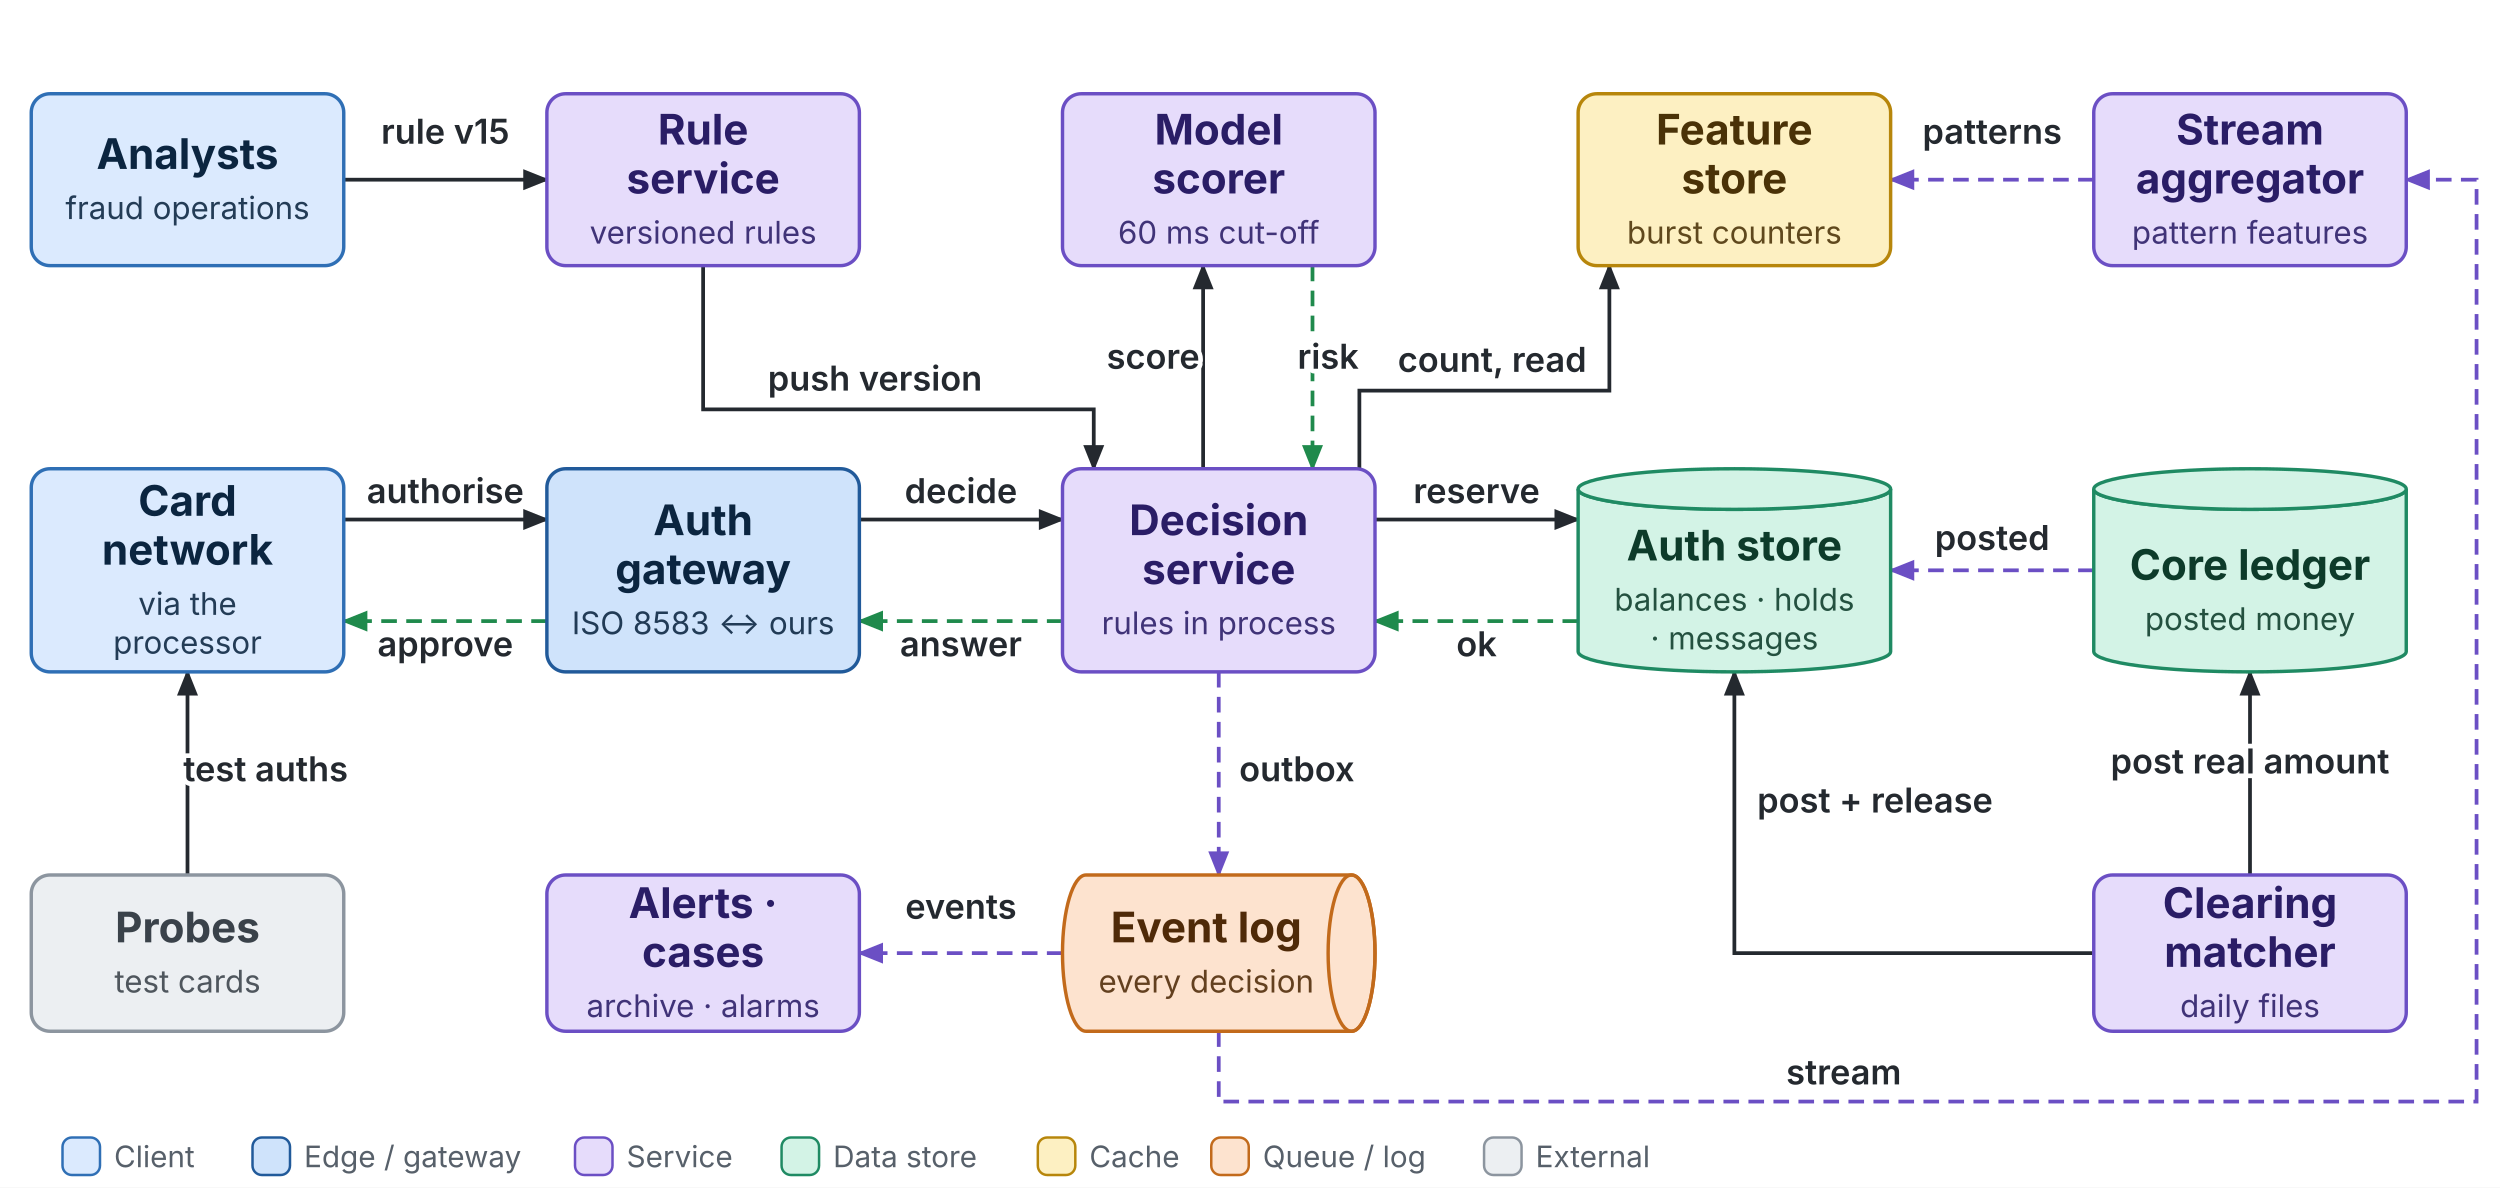
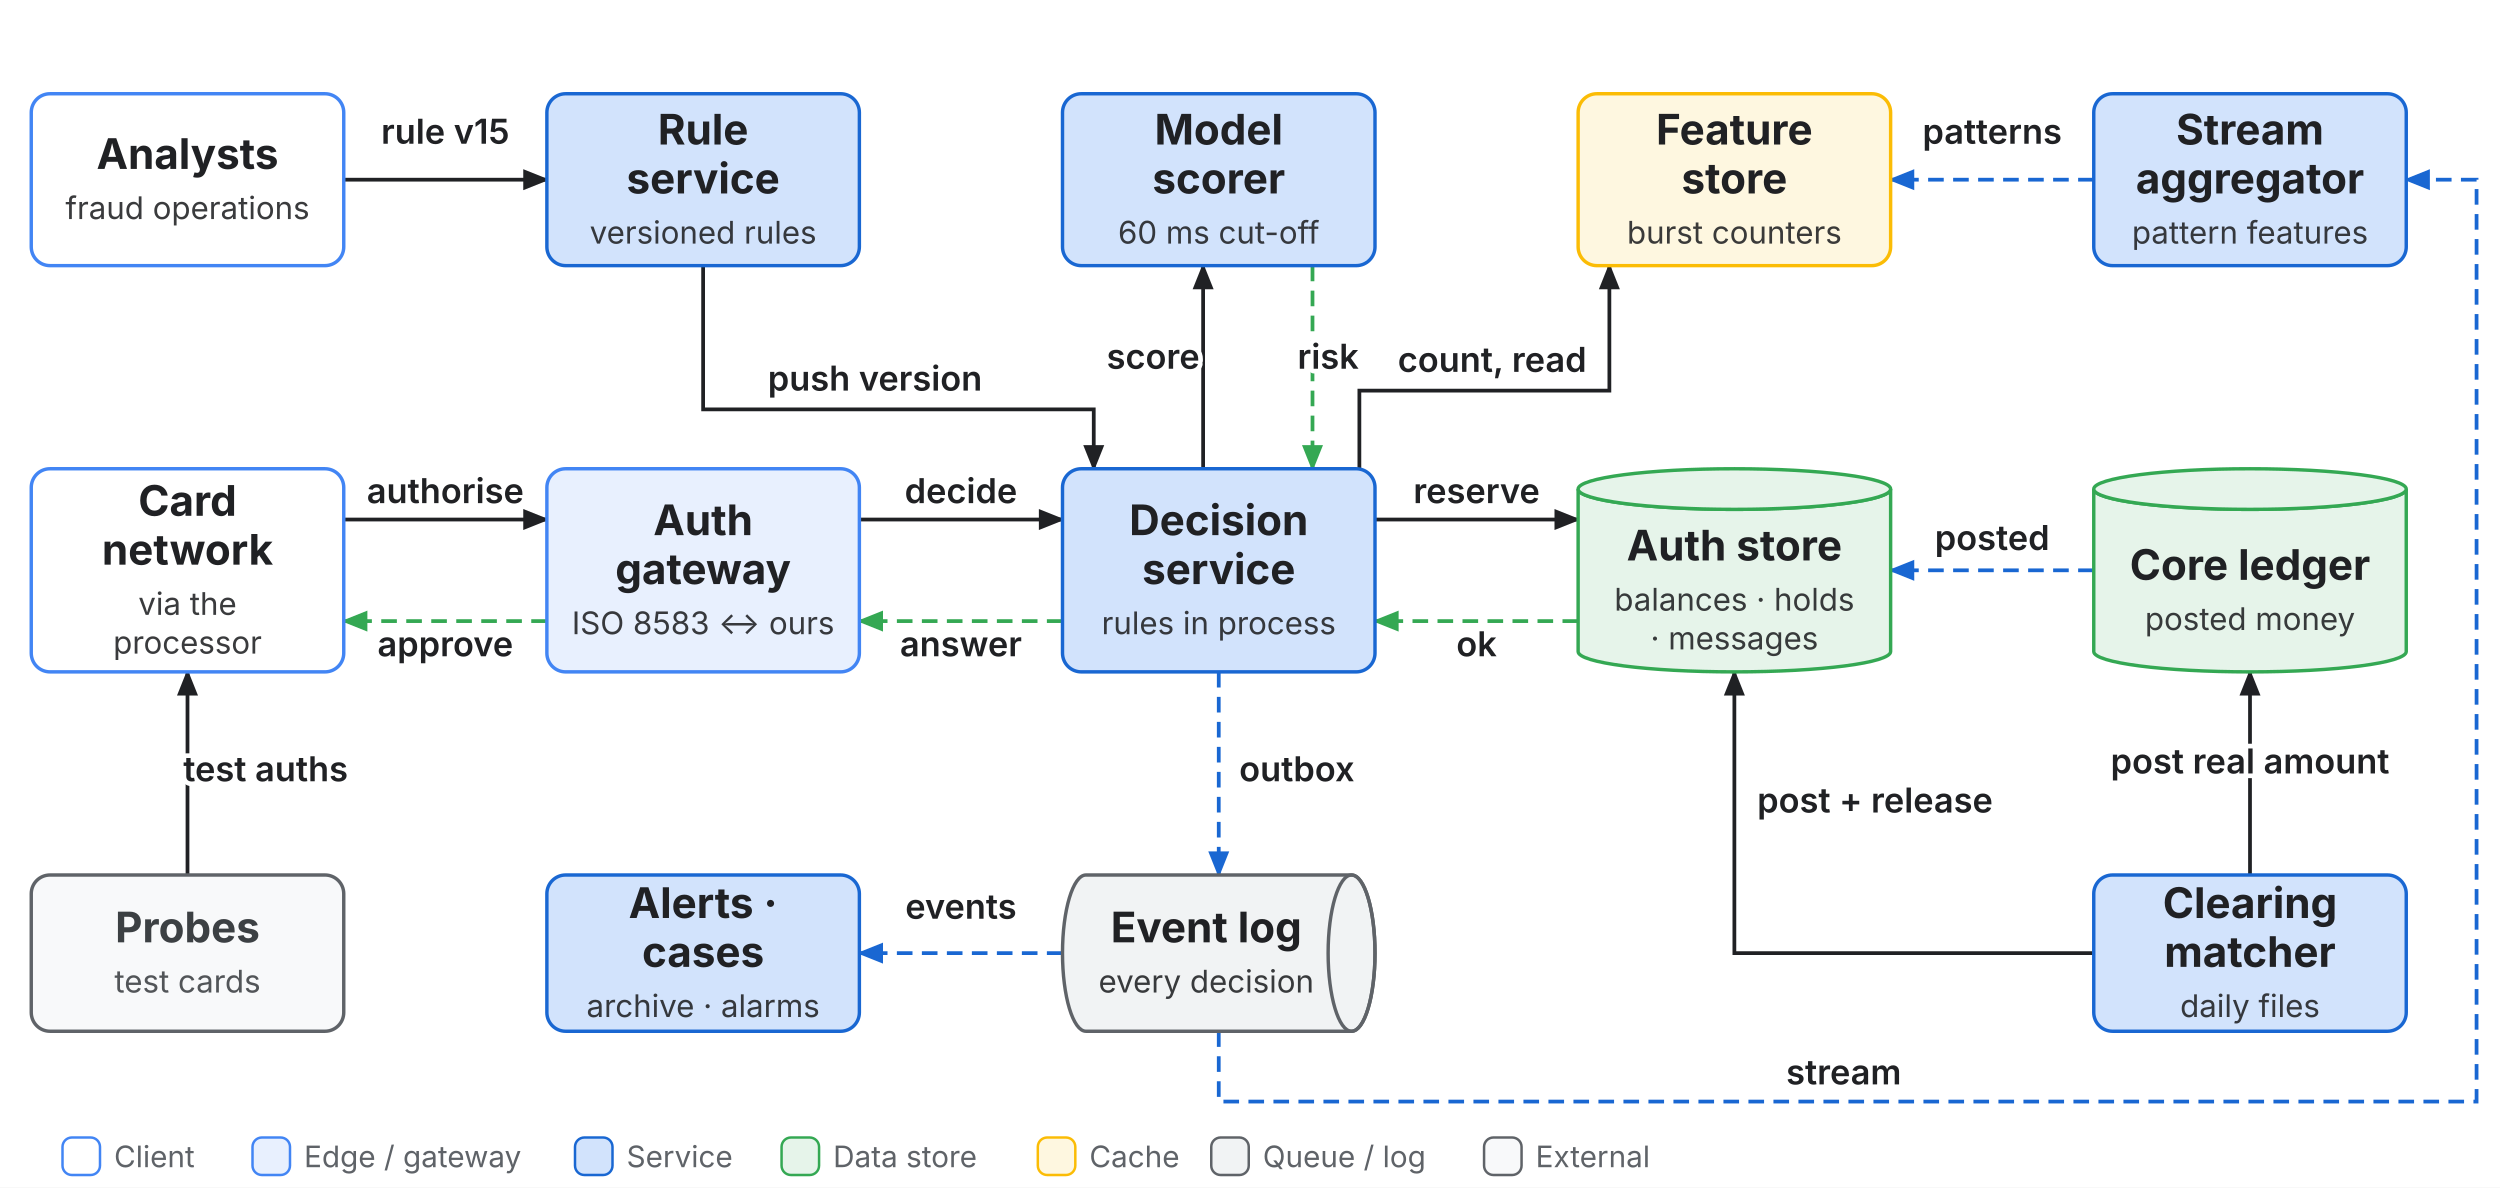
<svg xmlns="http://www.w3.org/2000/svg" class="base" viewBox="0 0 1600 760" width="1600" height="760">
  <defs>
-     <marker id="bs-1f8a4c" viewBox="0 0 10 10" refX="9" refY="5" markerWidth="7" markerHeight="7" orient="auto">
-       <path d="M0,1 L10,5 L0,9 z" fill="#1f8a4c" />
+     <marker id="bs-1967d2" viewBox="0 0 10 10" refX="9" refY="5" markerWidth="7" markerHeight="7" orient="auto">
+       <path d="M0,1 L10,5 L0,9 z" fill="#1967d2" />
    </marker>
-     <marker id="bs-s-1f8a4c" viewBox="0 0 10 10" refX="1" refY="5" markerWidth="7" markerHeight="7" orient="auto">
-       <path d="M10,1 L0,5 L10,9 z" fill="#1f8a4c" />
+     <marker id="bs-s-1967d2" viewBox="0 0 10 10" refX="1" refY="5" markerWidth="7" markerHeight="7" orient="auto">
+       <path d="M10,1 L0,5 L10,9 z" fill="#1967d2" />
    </marker>
-     <marker id="bs-24292f" viewBox="0 0 10 10" refX="9" refY="5" markerWidth="7" markerHeight="7" orient="auto">
-       <path d="M0,1 L10,5 L0,9 z" fill="#24292f" />
+     <marker id="bs-202124" viewBox="0 0 10 10" refX="9" refY="5" markerWidth="7" markerHeight="7" orient="auto">
+       <path d="M0,1 L10,5 L0,9 z" fill="#202124" />
    </marker>
-     <marker id="bs-s-24292f" viewBox="0 0 10 10" refX="1" refY="5" markerWidth="7" markerHeight="7" orient="auto">
-       <path d="M10,1 L0,5 L10,9 z" fill="#24292f" />
+     <marker id="bs-s-202124" viewBox="0 0 10 10" refX="1" refY="5" markerWidth="7" markerHeight="7" orient="auto">
+       <path d="M10,1 L0,5 L10,9 z" fill="#202124" />
    </marker>
-     <marker id="bs-6b4fc4" viewBox="0 0 10 10" refX="9" refY="5" markerWidth="7" markerHeight="7" orient="auto">
-       <path d="M0,1 L10,5 L0,9 z" fill="#6b4fc4" />
+     <marker id="bs-34a853" viewBox="0 0 10 10" refX="9" refY="5" markerWidth="7" markerHeight="7" orient="auto">
+       <path d="M0,1 L10,5 L0,9 z" fill="#34a853" />
    </marker>
-     <marker id="bs-s-6b4fc4" viewBox="0 0 10 10" refX="1" refY="5" markerWidth="7" markerHeight="7" orient="auto">
-       <path d="M10,1 L0,5 L10,9 z" fill="#6b4fc4" />
+     <marker id="bs-s-34a853" viewBox="0 0 10 10" refX="1" refY="5" markerWidth="7" markerHeight="7" orient="auto">
+       <path d="M10,1 L0,5 L10,9 z" fill="#34a853" />
    </marker>
  </defs>
  <rect width="1600" height="760" fill="#ffffff" />
-   <path d="M220.0,332.5 L350.0,332.5" fill="none" stroke="#24292f" stroke-width="2.4" marker-end="url(#bs-24292f)" />
-   <path d="M350.0,397.5 L220.0,397.5" fill="none" stroke="#1f8a4c" stroke-width="2.4" stroke-dasharray="10 6" marker-end="url(#bs-1f8a4c)" />
-   <path d="M550.0,332.5 L680.0,332.5" fill="none" stroke="#24292f" stroke-width="2.4" marker-end="url(#bs-24292f)" />
-   <path d="M680.0,397.5 L550.0,397.5" fill="none" stroke="#1f8a4c" stroke-width="2.4" stroke-dasharray="10 6" marker-end="url(#bs-1f8a4c)" />
-   <path d="M1440.0,560.0 L1440.0,430.0" fill="none" stroke="#24292f" stroke-width="2.4" marker-end="url(#bs-24292f)" />
-   <path d="M880.0,332.5 L1010.0,332.5" fill="none" stroke="#24292f" stroke-width="2.4" marker-end="url(#bs-24292f)" />
-   <path d="M1010.0,397.5 L880.0,397.5" fill="none" stroke="#1f8a4c" stroke-width="2.4" stroke-dasharray="10 6" marker-end="url(#bs-1f8a4c)" />
-   <path d="M770.0,300.0 L770.0,170.0" fill="none" stroke="#24292f" stroke-width="2.4" marker-end="url(#bs-24292f)" />
-   <path d="M840.0,170.0 L840.0,300.0" fill="none" stroke="#1f8a4c" stroke-width="2.4" stroke-dasharray="10 6" marker-end="url(#bs-1f8a4c)" />
-   <path d="M220.0,115.0 L350.0,115.0" fill="none" stroke="#24292f" stroke-width="2.4" marker-end="url(#bs-24292f)" />
-   <path d="M450.0,170.0 L450.0,262.0 L700.0,262.0 L700.0,300.0" fill="none" stroke="#24292f" stroke-width="2.4" marker-end="url(#bs-24292f)" />
-   <path d="M780.0,430.0 L780.0,560.0" fill="none" stroke="#6b4fc4" stroke-width="2.4" stroke-dasharray="10 6" marker-end="url(#bs-6b4fc4)" />
-   <path d="M1340.0,365.0 L1210.0,365.0" fill="none" stroke="#6b4fc4" stroke-width="2.4" stroke-dasharray="10 6" marker-end="url(#bs-6b4fc4)" />
-   <path d="M1340.0,610.0 L1110.0,610.0 L1110.0,430.0" fill="none" stroke="#24292f" stroke-width="2.4" marker-end="url(#bs-24292f)" />
-   <path d="M870.0,300.0 L870.0,250.0 L1030.0,250.0 L1030.0,170.0" fill="none" stroke="#24292f" stroke-width="2.4" marker-end="url(#bs-24292f)" />
-   <path d="M1340.0,115.0 L1210.0,115.0" fill="none" stroke="#6b4fc4" stroke-width="2.4" stroke-dasharray="10 6" marker-end="url(#bs-6b4fc4)" />
-   <path d="M780.0,660.0 L780.0,705.0 L1585.0,705.0 L1585.0,115.0 L1540.0,115.0" fill="none" stroke="#6b4fc4" stroke-width="2.4" stroke-dasharray="10 6" marker-end="url(#bs-6b4fc4)" />
-   <path d="M680.0,610.0 L550.0,610.0" fill="none" stroke="#6b4fc4" stroke-width="2.4" stroke-dasharray="10 6" marker-end="url(#bs-6b4fc4)" />
-   <path d="M120.0,560.0 L120.0,430.0" fill="none" stroke="#24292f" stroke-width="2.4" marker-end="url(#bs-24292f)" />
-   <rect x="20" y="300" width="200" height="130" rx="12" fill="#dbeafe" stroke="#2f6fb5" stroke-width="2.2" />
-   <text x="120.0" y="330.1" text-anchor="middle" font-family="Inter, Helvetica, Arial, sans-serif" font-size="27" font-weight="700" fill="#0b2540">Card</text>
-   <text x="120.0" y="361.4" text-anchor="middle" font-family="Inter, Helvetica, Arial, sans-serif" font-size="27" font-weight="700" fill="#0b2540">network</text>
-   <text x="120.0" y="393.5" text-anchor="middle" font-family="Inter, Helvetica, Arial, sans-serif" font-size="20.0" fill="#0b2540" fill-opacity="0.88">via the</text>
-   <text x="120.0" y="418.3" text-anchor="middle" font-family="Inter, Helvetica, Arial, sans-serif" font-size="20.0" fill="#0b2540" fill-opacity="0.88">processor</text>
-   <rect x="350" y="300" width="200" height="130" rx="12" fill="#cfe3fb" stroke="#215a9a" stroke-width="2.2" />
-   <text x="450.0" y="342.5" text-anchor="middle" font-family="Inter, Helvetica, Arial, sans-serif" font-size="27" font-weight="700" fill="#0b2540">Auth</text>
-   <text x="450.0" y="373.8" text-anchor="middle" font-family="Inter, Helvetica, Arial, sans-serif" font-size="27" font-weight="700" fill="#0b2540">gateway</text>
-   <text x="450.0" y="405.9" text-anchor="middle" font-family="Inter, Helvetica, Arial, sans-serif" font-size="20.0" fill="#0b2540" fill-opacity="0.88">ISO 8583 ↔ ours</text>
-   <rect x="680" y="300" width="200" height="130" rx="12" fill="#e6dcfb" stroke="#6b4fc4" stroke-width="2.2" />
-   <text x="780.0" y="342.5" text-anchor="middle" font-family="Inter, Helvetica, Arial, sans-serif" font-size="27" font-weight="700" fill="#2a1d66">Decision</text>
-   <text x="780.0" y="373.8" text-anchor="middle" font-family="Inter, Helvetica, Arial, sans-serif" font-size="27" font-weight="700" fill="#2a1d66">service</text>
-   <text x="780.0" y="405.9" text-anchor="middle" font-family="Inter, Helvetica, Arial, sans-serif" font-size="20.0" fill="#2a1d66" fill-opacity="0.88">rules in process</text>
-   <path d="M1010,313 a100.0,13 0 0,0 200,0 v104 a100.0,13 0 0,1 -200,0 z" fill="#d3f3e6" stroke="#1f8a63" stroke-width="2.2" />
-   <ellipse cx="1110.0" cy="313" rx="100.0" ry="13" fill="#d3f3e6" stroke="#1f8a63" stroke-width="2.2" />
-   <text x="1110.0" y="358.7" text-anchor="middle" font-family="Inter, Helvetica, Arial, sans-serif" font-size="27" font-weight="700" fill="#0d3b2a">Auth store</text>
-   <text x="1110.0" y="390.8" text-anchor="middle" font-family="Inter, Helvetica, Arial, sans-serif" font-size="20.0" fill="#0d3b2a" fill-opacity="0.88">balances · holds</text>
-   <text x="1110.0" y="415.6" text-anchor="middle" font-family="Inter, Helvetica, Arial, sans-serif" font-size="20.0" fill="#0d3b2a" fill-opacity="0.88">· messages</text>
-   <path d="M1340,313 a100.0,13 0 0,0 200,0 v104 a100.0,13 0 0,1 -200,0 z" fill="#d3f3e6" stroke="#1f8a63" stroke-width="2.2" />
-   <ellipse cx="1440.0" cy="313" rx="100.0" ry="13" fill="#d3f3e6" stroke="#1f8a63" stroke-width="2.2" />
-   <text x="1440.0" y="371.1" text-anchor="middle" font-family="Inter, Helvetica, Arial, sans-serif" font-size="27" font-weight="700" fill="#0d3b2a">Core ledger</text>
-   <text x="1440.0" y="403.2" text-anchor="middle" font-family="Inter, Helvetica, Arial, sans-serif" font-size="20.0" fill="#0d3b2a" fill-opacity="0.88">posted money</text>
-   <rect x="20" y="60" width="200" height="110" rx="12" fill="#dbeafe" stroke="#2f6fb5" stroke-width="2.2" />
-   <text x="120.0" y="108.1" text-anchor="middle" font-family="Inter, Helvetica, Arial, sans-serif" font-size="27" font-weight="700" fill="#0b2540">Analysts</text>
-   <text x="120.0" y="140.2" text-anchor="middle" font-family="Inter, Helvetica, Arial, sans-serif" font-size="20.0" fill="#0b2540" fill-opacity="0.88">fraud operations</text>
-   <rect x="350" y="60" width="200" height="110" rx="12" fill="#e6dcfb" stroke="#6b4fc4" stroke-width="2.2" />
-   <text x="450.0" y="92.5" text-anchor="middle" font-family="Inter, Helvetica, Arial, sans-serif" font-size="27" font-weight="700" fill="#2a1d66">Rule</text>
-   <text x="450.0" y="123.8" text-anchor="middle" font-family="Inter, Helvetica, Arial, sans-serif" font-size="27" font-weight="700" fill="#2a1d66">service</text>
-   <text x="450.0" y="155.9" text-anchor="middle" font-family="Inter, Helvetica, Arial, sans-serif" font-size="20.0" fill="#2a1d66" fill-opacity="0.88">versioned rules</text>
-   <rect x="680" y="60" width="200" height="110" rx="12" fill="#e6dcfb" stroke="#6b4fc4" stroke-width="2.2" />
-   <text x="780.0" y="92.5" text-anchor="middle" font-family="Inter, Helvetica, Arial, sans-serif" font-size="27" font-weight="700" fill="#2a1d66">Model</text>
-   <text x="780.0" y="123.8" text-anchor="middle" font-family="Inter, Helvetica, Arial, sans-serif" font-size="27" font-weight="700" fill="#2a1d66">scorer</text>
-   <text x="780.0" y="155.9" text-anchor="middle" font-family="Inter, Helvetica, Arial, sans-serif" font-size="20.0" fill="#2a1d66" fill-opacity="0.88">60 ms cut-off</text>
-   <rect x="1010" y="60" width="200" height="110" rx="12" fill="#fdf0c2" stroke="#b7860b" stroke-width="2.2" />
-   <text x="1110.0" y="92.5" text-anchor="middle" font-family="Inter, Helvetica, Arial, sans-serif" font-size="27" font-weight="700" fill="#4a3207">Feature</text>
-   <text x="1110.0" y="123.8" text-anchor="middle" font-family="Inter, Helvetica, Arial, sans-serif" font-size="27" font-weight="700" fill="#4a3207">store</text>
-   <text x="1110.0" y="155.9" text-anchor="middle" font-family="Inter, Helvetica, Arial, sans-serif" font-size="20.0" fill="#4a3207" fill-opacity="0.88">burst counters</text>
-   <rect x="1340" y="60" width="200" height="110" rx="12" fill="#e6dcfb" stroke="#6b4fc4" stroke-width="2.2" />
-   <text x="1440.0" y="92.5" text-anchor="middle" font-family="Inter, Helvetica, Arial, sans-serif" font-size="27" font-weight="700" fill="#2a1d66">Stream</text>
-   <text x="1440.0" y="123.8" text-anchor="middle" font-family="Inter, Helvetica, Arial, sans-serif" font-size="27" font-weight="700" fill="#2a1d66">aggregator</text>
-   <text x="1440.0" y="155.9" text-anchor="middle" font-family="Inter, Helvetica, Arial, sans-serif" font-size="20.0" fill="#2a1d66" fill-opacity="0.88">pattern features</text>
-   <path d="M695,560 h170 a15,50.0 0 0,1 0,100 h-170 a15,50.0 0 0,1 0,-100 z" fill="#fde3cf" stroke="#c26a1b" stroke-width="2.2" />
-   <ellipse cx="865" cy="610.0" rx="15" ry="50.0" fill="none" stroke="#c26a1b" stroke-width="2.2" />
-   <text x="772.0" y="603.1" text-anchor="middle" font-family="Inter, Helvetica, Arial, sans-serif" font-size="27" font-weight="700" fill="#4f2a08">Event log</text>
-   <text x="772.0" y="635.2" text-anchor="middle" font-family="Inter, Helvetica, Arial, sans-serif" font-size="20.0" fill="#4f2a08" fill-opacity="0.88">every decision</text>
-   <rect x="350" y="560" width="200" height="100" rx="12" fill="#e6dcfb" stroke="#6b4fc4" stroke-width="2.2" />
-   <text x="450.0" y="587.5" text-anchor="middle" font-family="Inter, Helvetica, Arial, sans-serif" font-size="27" font-weight="700" fill="#2a1d66">Alerts ·</text>
-   <text x="450.0" y="618.8" text-anchor="middle" font-family="Inter, Helvetica, Arial, sans-serif" font-size="27" font-weight="700" fill="#2a1d66">cases</text>
-   <text x="450.0" y="650.9" text-anchor="middle" font-family="Inter, Helvetica, Arial, sans-serif" font-size="20.0" fill="#2a1d66" fill-opacity="0.88">archive · alarms</text>
-   <rect x="1340" y="560" width="200" height="100" rx="12" fill="#e6dcfb" stroke="#6b4fc4" stroke-width="2.2" />
-   <text x="1440.0" y="587.5" text-anchor="middle" font-family="Inter, Helvetica, Arial, sans-serif" font-size="27" font-weight="700" fill="#2a1d66">Clearing</text>
-   <text x="1440.0" y="618.8" text-anchor="middle" font-family="Inter, Helvetica, Arial, sans-serif" font-size="27" font-weight="700" fill="#2a1d66">matcher</text>
-   <text x="1440.0" y="650.9" text-anchor="middle" font-family="Inter, Helvetica, Arial, sans-serif" font-size="20.0" fill="#2a1d66" fill-opacity="0.88">daily files</text>
-   <rect x="20" y="560" width="200" height="100" rx="12" fill="#eceff2" stroke="#8c959f" stroke-width="2.2" />
-   <text x="120.0" y="603.1" text-anchor="middle" font-family="Inter, Helvetica, Arial, sans-serif" font-size="27" font-weight="700" fill="#3a424a">Probes</text>
-   <text x="120.0" y="635.2" text-anchor="middle" font-family="Inter, Helvetica, Arial, sans-serif" font-size="20.0" fill="#3a424a" fill-opacity="0.88">test cards</text>
-   <text x="285.0" y="322.0" text-anchor="middle" font-family="Inter, Helvetica, Arial, sans-serif" font-size="22" font-weight="600" fill="#24292f" paint-order="stroke" stroke="#ffffff" stroke-width="6" stroke-linejoin="round">authorise</text>
-   <text x="285.0" y="420.0" text-anchor="middle" font-family="Inter, Helvetica, Arial, sans-serif" font-size="22" font-weight="600" fill="#24292f" paint-order="stroke" stroke="#ffffff" stroke-width="6" stroke-linejoin="round">approve</text>
-   <text x="615.0" y="322.0" text-anchor="middle" font-family="Inter, Helvetica, Arial, sans-serif" font-size="22" font-weight="600" fill="#24292f" paint-order="stroke" stroke="#ffffff" stroke-width="6" stroke-linejoin="round">decide</text>
-   <text x="615.0" y="420.0" text-anchor="middle" font-family="Inter, Helvetica, Arial, sans-serif" font-size="22" font-weight="600" fill="#24292f" paint-order="stroke" stroke="#ffffff" stroke-width="6" stroke-linejoin="round">answer</text>
-   <text x="1440.0" y="495.0" text-anchor="middle" font-family="Inter, Helvetica, Arial, sans-serif" font-size="22" font-weight="600" fill="#24292f" paint-order="stroke" stroke="#ffffff" stroke-width="6" stroke-linejoin="round">post real amount</text>
-   <text x="945.0" y="322.0" text-anchor="middle" font-family="Inter, Helvetica, Arial, sans-serif" font-size="22" font-weight="600" fill="#24292f" paint-order="stroke" stroke="#ffffff" stroke-width="6" stroke-linejoin="round">reserve</text>
-   <text x="945.0" y="420.0" text-anchor="middle" font-family="Inter, Helvetica, Arial, sans-serif" font-size="22" font-weight="600" fill="#24292f" paint-order="stroke" stroke="#ffffff" stroke-width="6" stroke-linejoin="round">ok</text>
-   <text x="738.0" y="236.0" text-anchor="middle" font-family="Inter, Helvetica, Arial, sans-serif" font-size="22" font-weight="600" fill="#24292f" paint-order="stroke" stroke="#ffffff" stroke-width="6" stroke-linejoin="round">score</text>
-   <text x="850.0" y="236.0" text-anchor="middle" font-family="Inter, Helvetica, Arial, sans-serif" font-size="22" font-weight="600" fill="#24292f" paint-order="stroke" stroke="#ffffff" stroke-width="6" stroke-linejoin="round">risk</text>
-   <text x="285.0" y="92.0" text-anchor="middle" font-family="Inter, Helvetica, Arial, sans-serif" font-size="22" font-weight="600" fill="#24292f" paint-order="stroke" stroke="#ffffff" stroke-width="6" stroke-linejoin="round">rule v15</text>
-   <text x="560.0" y="250.0" text-anchor="middle" font-family="Inter, Helvetica, Arial, sans-serif" font-size="22" font-weight="600" fill="#24292f" paint-order="stroke" stroke="#ffffff" stroke-width="6" stroke-linejoin="round">push version</text>
-   <text x="830.0" y="500.0" text-anchor="middle" font-family="Inter, Helvetica, Arial, sans-serif" font-size="22" font-weight="600" fill="#24292f" paint-order="stroke" stroke="#ffffff" stroke-width="6" stroke-linejoin="round">outbox</text>
-   <text x="1275.0" y="352.0" text-anchor="middle" font-family="Inter, Helvetica, Arial, sans-serif" font-size="22" font-weight="600" fill="#24292f" paint-order="stroke" stroke="#ffffff" stroke-width="6" stroke-linejoin="round">posted</text>
-   <text x="1200.0" y="520.0" text-anchor="middle" font-family="Inter, Helvetica, Arial, sans-serif" font-size="22" font-weight="600" fill="#24292f" paint-order="stroke" stroke="#ffffff" stroke-width="6" stroke-linejoin="round">post + release</text>
-   <text x="955.0" y="238.0" text-anchor="middle" font-family="Inter, Helvetica, Arial, sans-serif" font-size="22" font-weight="600" fill="#24292f" paint-order="stroke" stroke="#ffffff" stroke-width="6" stroke-linejoin="round">count, read</text>
-   <text x="1275.0" y="92.0" text-anchor="middle" font-family="Inter, Helvetica, Arial, sans-serif" font-size="22" font-weight="600" fill="#24292f" paint-order="stroke" stroke="#ffffff" stroke-width="6" stroke-linejoin="round">patterns</text>
-   <text x="1180.0" y="694.0" text-anchor="middle" font-family="Inter, Helvetica, Arial, sans-serif" font-size="22" font-weight="600" fill="#24292f" paint-order="stroke" stroke="#ffffff" stroke-width="6" stroke-linejoin="round">stream</text>
-   <text x="615.0" y="588.0" text-anchor="middle" font-family="Inter, Helvetica, Arial, sans-serif" font-size="22" font-weight="600" fill="#24292f" paint-order="stroke" stroke="#ffffff" stroke-width="6" stroke-linejoin="round">events</text>
-   <text x="170.0" y="500.0" text-anchor="middle" font-family="Inter, Helvetica, Arial, sans-serif" font-size="22" font-weight="600" fill="#24292f" paint-order="stroke" stroke="#ffffff" stroke-width="6" stroke-linejoin="round">test auths</text>
-   <rect x="40" y="728" width="24" height="24" rx="6" fill="#dbeafe" stroke="#2f6fb5" stroke-width="1.6" />
-   <text x="73" y="747" font-family="Inter, Helvetica, Arial, sans-serif" font-size="19" fill="#57606a">Client</text>
-   <rect x="161.6" y="728" width="24" height="24" rx="6" fill="#cfe3fb" stroke="#215a9a" stroke-width="1.6" />
-   <text x="194.6" y="747" font-family="Inter, Helvetica, Arial, sans-serif" font-size="19" fill="#57606a">Edge / gateway</text>
-   <rect x="368.0" y="728" width="24" height="24" rx="6" fill="#e6dcfb" stroke="#6b4fc4" stroke-width="1.6" />
-   <text x="401.0" y="747" font-family="Inter, Helvetica, Arial, sans-serif" font-size="19" fill="#57606a">Service</text>
-   <rect x="500.2" y="728" width="24" height="24" rx="6" fill="#d3f3e6" stroke="#1f8a63" stroke-width="1.6" />
-   <text x="533.2" y="747" font-family="Inter, Helvetica, Arial, sans-serif" font-size="19" fill="#57606a">Data store</text>
-   <rect x="664.2" y="728" width="24" height="24" rx="6" fill="#fdf0c2" stroke="#b7860b" stroke-width="1.6" />
-   <text x="697.2" y="747" font-family="Inter, Helvetica, Arial, sans-serif" font-size="19" fill="#57606a">Cache</text>
-   <rect x="775.2" y="728" width="24" height="24" rx="6" fill="#fde3cf" stroke="#c26a1b" stroke-width="1.6" />
-   <text x="808.2" y="747" font-family="Inter, Helvetica, Arial, sans-serif" font-size="19" fill="#57606a">Queue / log</text>
-   <rect x="949.8" y="728" width="24" height="24" rx="6" fill="#eceff2" stroke="#8c959f" stroke-width="1.6" />
-   <text x="982.8" y="747" font-family="Inter, Helvetica, Arial, sans-serif" font-size="19" fill="#57606a">External</text>
+   <path data-k="e:n-g" d="M220.0,332.5 L350.0,332.5" fill="none" stroke="#202124" stroke-width="2.4" marker-end="url(#bs-202124)" />
+   <path data-k="e:g-n" d="M350.0,397.5 L220.0,397.5" fill="none" stroke="#34a853" stroke-width="2.4" stroke-dasharray="10 6" marker-end="url(#bs-34a853)" />
+   <path data-k="e:g-d" d="M550.0,332.5 L680.0,332.5" fill="none" stroke="#202124" stroke-width="2.4" marker-end="url(#bs-202124)" />
+   <path data-k="e:d-g" d="M680.0,397.5 L550.0,397.5" fill="none" stroke="#34a853" stroke-width="2.4" stroke-dasharray="10 6" marker-end="url(#bs-34a853)" />
+   <path data-k="e:m-l" d="M1440.0,560.0 L1440.0,430.0" fill="none" stroke="#202124" stroke-width="2.4" marker-end="url(#bs-202124)" />
+   <path data-k="e:d-a" d="M880.0,332.5 L1010.0,332.5" fill="none" stroke="#202124" stroke-width="2.4" marker-end="url(#bs-202124)" />
+   <path data-k="e:a-d" d="M1010.0,397.5 L880.0,397.5" fill="none" stroke="#34a853" stroke-width="2.4" stroke-dasharray="10 6" marker-end="url(#bs-34a853)" />
+   <path data-k="e:d-m" d="M770.0,300.0 L770.0,170.0" fill="none" stroke="#202124" stroke-width="2.4" marker-end="url(#bs-202124)" />
+   <path data-k="e:m-d" d="M840.0,170.0 L840.0,300.0" fill="none" stroke="#34a853" stroke-width="2.4" stroke-dasharray="10 6" marker-end="url(#bs-34a853)" />
+   <path data-k="e:a-r" d="M220.0,115.0 L350.0,115.0" fill="none" stroke="#202124" stroke-width="2.4" marker-end="url(#bs-202124)" />
+   <path data-k="e:r-d" d="M450.0,170.0 L450.0,262.0 L700.0,262.0 L700.0,300.0" fill="none" stroke="#202124" stroke-width="2.4" marker-end="url(#bs-202124)" />
+   <path data-k="e:d-lg" d="M780.0,430.0 L780.0,560.0" fill="none" stroke="#1967d2" stroke-width="2.4" stroke-dasharray="10 6" marker-end="url(#bs-1967d2)" />
+   <path data-k="e:l-a" d="M1340.0,365.0 L1210.0,365.0" fill="none" stroke="#1967d2" stroke-width="2.4" stroke-dasharray="10 6" marker-end="url(#bs-1967d2)" />
+   <path data-k="e:mt-a" d="M1340.0,610.0 L1110.0,610.0 L1110.0,430.0" fill="none" stroke="#202124" stroke-width="2.4" marker-end="url(#bs-202124)" />
+   <path data-k="e:d-f" d="M870.0,300.0 L870.0,250.0 L1030.0,250.0 L1030.0,170.0" fill="none" stroke="#202124" stroke-width="2.4" marker-end="url(#bs-202124)" />
+   <path data-k="e:ag-f" d="M1340.0,115.0 L1210.0,115.0" fill="none" stroke="#1967d2" stroke-width="2.4" stroke-dasharray="10 6" marker-end="url(#bs-1967d2)" />
+   <path data-k="e:lg-ag" d="M780.0,660.0 L780.0,705.0 L1585.0,705.0 L1585.0,115.0 L1540.0,115.0" fill="none" stroke="#1967d2" stroke-width="2.4" stroke-dasharray="10 6" marker-end="url(#bs-1967d2)" />
+   <path data-k="e:lg-c" d="M680.0,610.0 L550.0,610.0" fill="none" stroke="#1967d2" stroke-width="2.4" stroke-dasharray="10 6" marker-end="url(#bs-1967d2)" />
+   <path data-k="e:p-n" d="M120.0,560.0 L120.0,430.0" fill="none" stroke="#202124" stroke-width="2.4" marker-end="url(#bs-202124)" />
+   <g data-k="n:net">
+     <rect x="20" y="300" width="200" height="130" rx="12" fill="#ffffff" stroke="#4285f4" stroke-width="2.2" />
+     <text x="120.0" y="330.1" text-anchor="middle" font-family="Inter, Roboto, sans-serif" font-size="27" font-weight="700" fill="#202124">Card</text>
+     <text x="120.0" y="361.4" text-anchor="middle" font-family="Inter, Roboto, sans-serif" font-size="27" font-weight="700" fill="#202124">network</text>
+     <text x="120.0" y="393.5" text-anchor="middle" font-family="Inter, Roboto, sans-serif" font-size="20.0" fill="#202124" fill-opacity="0.88">via the</text>
+     <text x="120.0" y="418.3" text-anchor="middle" font-family="Inter, Roboto, sans-serif" font-size="20.0" fill="#202124" fill-opacity="0.88">processor</text>
+   </g>
+   <g data-k="n:gw">
+     <rect x="350" y="300" width="200" height="130" rx="12" fill="#e8f0fe" stroke="#4285f4" stroke-width="2.2" />
+     <text x="450.0" y="342.5" text-anchor="middle" font-family="Inter, Roboto, sans-serif" font-size="27" font-weight="700" fill="#202124">Auth</text>
+     <text x="450.0" y="373.8" text-anchor="middle" font-family="Inter, Roboto, sans-serif" font-size="27" font-weight="700" fill="#202124">gateway</text>
+     <text x="450.0" y="405.9" text-anchor="middle" font-family="Inter, Roboto, sans-serif" font-size="20.0" fill="#202124" fill-opacity="0.88">ISO 8583 ↔ ours</text>
+   </g>
+   <g data-k="n:dec">
+     <rect x="680" y="300" width="200" height="130" rx="12" fill="#d2e3fc" stroke="#1967d2" stroke-width="2.2" />
+     <text x="780.0" y="342.5" text-anchor="middle" font-family="Inter, Roboto, sans-serif" font-size="27" font-weight="700" fill="#202124">Decision</text>
+     <text x="780.0" y="373.8" text-anchor="middle" font-family="Inter, Roboto, sans-serif" font-size="27" font-weight="700" fill="#202124">service</text>
+     <text x="780.0" y="405.9" text-anchor="middle" font-family="Inter, Roboto, sans-serif" font-size="20.0" fill="#202124" fill-opacity="0.88">rules in process</text>
+   </g>
+   <g data-k="n:ast">
+     <path d="M1010,313 a100.0,13 0 0,0 200,0 v104 a100.0,13 0 0,1 -200,0 z" fill="#e6f4ea" stroke="#34a853" stroke-width="2.2" />
+     <ellipse cx="1110.0" cy="313" rx="100.0" ry="13" fill="#e6f4ea" stroke="#34a853" stroke-width="2.2" />
+     <text x="1110.0" y="358.7" text-anchor="middle" font-family="Inter, Roboto, sans-serif" font-size="27" font-weight="700" fill="#202124">Auth store</text>
+     <text x="1110.0" y="390.8" text-anchor="middle" font-family="Inter, Roboto, sans-serif" font-size="20.0" fill="#202124" fill-opacity="0.88">balances · holds</text>
+     <text x="1110.0" y="415.6" text-anchor="middle" font-family="Inter, Roboto, sans-serif" font-size="20.0" fill="#202124" fill-opacity="0.88">· messages</text>
+   </g>
+   <g data-k="n:led">
+     <path d="M1340,313 a100.0,13 0 0,0 200,0 v104 a100.0,13 0 0,1 -200,0 z" fill="#e6f4ea" stroke="#34a853" stroke-width="2.2" />
+     <ellipse cx="1440.0" cy="313" rx="100.0" ry="13" fill="#e6f4ea" stroke="#34a853" stroke-width="2.2" />
+     <text x="1440.0" y="371.1" text-anchor="middle" font-family="Inter, Roboto, sans-serif" font-size="27" font-weight="700" fill="#202124">Core ledger</text>
+     <text x="1440.0" y="403.2" text-anchor="middle" font-family="Inter, Roboto, sans-serif" font-size="20.0" fill="#202124" fill-opacity="0.88">posted money</text>
+   </g>
+   <g data-k="n:ana">
+     <rect x="20" y="60" width="200" height="110" rx="12" fill="#ffffff" stroke="#4285f4" stroke-width="2.2" />
+     <text x="120.0" y="108.1" text-anchor="middle" font-family="Inter, Roboto, sans-serif" font-size="27" font-weight="700" fill="#202124">Analysts</text>
+     <text x="120.0" y="140.2" text-anchor="middle" font-family="Inter, Roboto, sans-serif" font-size="20.0" fill="#202124" fill-opacity="0.88">fraud operations</text>
+   </g>
+   <g data-k="n:rules">
+     <rect x="350" y="60" width="200" height="110" rx="12" fill="#d2e3fc" stroke="#1967d2" stroke-width="2.2" />
+     <text x="450.0" y="92.5" text-anchor="middle" font-family="Inter, Roboto, sans-serif" font-size="27" font-weight="700" fill="#202124">Rule</text>
+     <text x="450.0" y="123.8" text-anchor="middle" font-family="Inter, Roboto, sans-serif" font-size="27" font-weight="700" fill="#202124">service</text>
+     <text x="450.0" y="155.9" text-anchor="middle" font-family="Inter, Roboto, sans-serif" font-size="20.0" fill="#202124" fill-opacity="0.88">versioned rules</text>
+   </g>
+   <g data-k="n:model">
+     <rect x="680" y="60" width="200" height="110" rx="12" fill="#d2e3fc" stroke="#1967d2" stroke-width="2.2" />
+     <text x="780.0" y="92.5" text-anchor="middle" font-family="Inter, Roboto, sans-serif" font-size="27" font-weight="700" fill="#202124">Model</text>
+     <text x="780.0" y="123.8" text-anchor="middle" font-family="Inter, Roboto, sans-serif" font-size="27" font-weight="700" fill="#202124">scorer</text>
+     <text x="780.0" y="155.9" text-anchor="middle" font-family="Inter, Roboto, sans-serif" font-size="20.0" fill="#202124" fill-opacity="0.88">60 ms cut-off</text>
+   </g>
+   <g data-k="n:feat">
+     <rect x="1010" y="60" width="200" height="110" rx="12" fill="#fef7e0" stroke="#fbbc05" stroke-width="2.2" />
+     <text x="1110.0" y="92.5" text-anchor="middle" font-family="Inter, Roboto, sans-serif" font-size="27" font-weight="700" fill="#202124">Feature</text>
+     <text x="1110.0" y="123.8" text-anchor="middle" font-family="Inter, Roboto, sans-serif" font-size="27" font-weight="700" fill="#202124">store</text>
+     <text x="1110.0" y="155.9" text-anchor="middle" font-family="Inter, Roboto, sans-serif" font-size="20.0" fill="#202124" fill-opacity="0.88">burst counters</text>
+   </g>
+   <g data-k="n:agg">
+     <rect x="1340" y="60" width="200" height="110" rx="12" fill="#d2e3fc" stroke="#1967d2" stroke-width="2.2" />
+     <text x="1440.0" y="92.5" text-anchor="middle" font-family="Inter, Roboto, sans-serif" font-size="27" font-weight="700" fill="#202124">Stream</text>
+     <text x="1440.0" y="123.8" text-anchor="middle" font-family="Inter, Roboto, sans-serif" font-size="27" font-weight="700" fill="#202124">aggregator</text>
+     <text x="1440.0" y="155.9" text-anchor="middle" font-family="Inter, Roboto, sans-serif" font-size="20.0" fill="#202124" fill-opacity="0.88">pattern features</text>
+   </g>
+   <g data-k="n:log">
+     <path d="M695,560 h170 a15,50.0 0 0,1 0,100 h-170 a15,50.0 0 0,1 0,-100 z" fill="#f1f3f4" stroke="#5f6368" stroke-width="2.2" />
+     <ellipse cx="865" cy="610.0" rx="15" ry="50.0" fill="none" stroke="#5f6368" stroke-width="2.2" />
+     <text x="772.0" y="603.1" text-anchor="middle" font-family="Inter, Roboto, sans-serif" font-size="27" font-weight="700" fill="#202124">Event log</text>
+     <text x="772.0" y="635.2" text-anchor="middle" font-family="Inter, Roboto, sans-serif" font-size="20.0" fill="#202124" fill-opacity="0.88">every decision</text>
+   </g>
+   <g data-k="n:cons">
+     <rect x="350" y="560" width="200" height="100" rx="12" fill="#d2e3fc" stroke="#1967d2" stroke-width="2.2" />
+     <text x="450.0" y="587.5" text-anchor="middle" font-family="Inter, Roboto, sans-serif" font-size="27" font-weight="700" fill="#202124">Alerts ·</text>
+     <text x="450.0" y="618.8" text-anchor="middle" font-family="Inter, Roboto, sans-serif" font-size="27" font-weight="700" fill="#202124">cases</text>
+     <text x="450.0" y="650.9" text-anchor="middle" font-family="Inter, Roboto, sans-serif" font-size="20.0" fill="#202124" fill-opacity="0.88">archive · alarms</text>
+   </g>
+   <g data-k="n:match">
+     <rect x="1340" y="560" width="200" height="100" rx="12" fill="#d2e3fc" stroke="#1967d2" stroke-width="2.2" />
+     <text x="1440.0" y="587.5" text-anchor="middle" font-family="Inter, Roboto, sans-serif" font-size="27" font-weight="700" fill="#202124">Clearing</text>
+     <text x="1440.0" y="618.8" text-anchor="middle" font-family="Inter, Roboto, sans-serif" font-size="27" font-weight="700" fill="#202124">matcher</text>
+     <text x="1440.0" y="650.9" text-anchor="middle" font-family="Inter, Roboto, sans-serif" font-size="20.0" fill="#202124" fill-opacity="0.88">daily files</text>
+   </g>
+   <g data-k="n:probe">
+     <rect x="20" y="560" width="200" height="100" rx="12" fill="#f8f9fa" stroke="#5f6368" stroke-width="2.2" />
+     <text x="120.0" y="603.1" text-anchor="middle" font-family="Inter, Roboto, sans-serif" font-size="27" font-weight="700" fill="#3c4043">Probes</text>
+     <text x="120.0" y="635.2" text-anchor="middle" font-family="Inter, Roboto, sans-serif" font-size="20.0" fill="#3c4043" fill-opacity="0.88">test cards</text>
+   </g>
+   <text data-k="e:n-g" x="285.0" y="322.0" text-anchor="middle" font-family="Inter, Roboto, sans-serif" font-size="22" font-weight="600" fill="#202124" paint-order="stroke" stroke="#ffffff" stroke-width="6" stroke-linejoin="round">authorise</text>
+   <text data-k="e:g-n" x="285.0" y="420.0" text-anchor="middle" font-family="Inter, Roboto, sans-serif" font-size="22" font-weight="600" fill="#202124" paint-order="stroke" stroke="#ffffff" stroke-width="6" stroke-linejoin="round">approve</text>
+   <text data-k="e:g-d" x="615.0" y="322.0" text-anchor="middle" font-family="Inter, Roboto, sans-serif" font-size="22" font-weight="600" fill="#202124" paint-order="stroke" stroke="#ffffff" stroke-width="6" stroke-linejoin="round">decide</text>
+   <text data-k="e:d-g" x="615.0" y="420.0" text-anchor="middle" font-family="Inter, Roboto, sans-serif" font-size="22" font-weight="600" fill="#202124" paint-order="stroke" stroke="#ffffff" stroke-width="6" stroke-linejoin="round">answer</text>
+   <text data-k="e:m-l" x="1440.0" y="495.0" text-anchor="middle" font-family="Inter, Roboto, sans-serif" font-size="22" font-weight="600" fill="#202124" paint-order="stroke" stroke="#ffffff" stroke-width="6" stroke-linejoin="round">post real amount</text>
+   <text data-k="e:d-a" x="945.0" y="322.0" text-anchor="middle" font-family="Inter, Roboto, sans-serif" font-size="22" font-weight="600" fill="#202124" paint-order="stroke" stroke="#ffffff" stroke-width="6" stroke-linejoin="round">reserve</text>
+   <text data-k="e:a-d" x="945.0" y="420.0" text-anchor="middle" font-family="Inter, Roboto, sans-serif" font-size="22" font-weight="600" fill="#202124" paint-order="stroke" stroke="#ffffff" stroke-width="6" stroke-linejoin="round">ok</text>
+   <text data-k="e:d-m" x="738.0" y="236.0" text-anchor="middle" font-family="Inter, Roboto, sans-serif" font-size="22" font-weight="600" fill="#202124" paint-order="stroke" stroke="#ffffff" stroke-width="6" stroke-linejoin="round">score</text>
+   <text data-k="e:m-d" x="850.0" y="236.0" text-anchor="middle" font-family="Inter, Roboto, sans-serif" font-size="22" font-weight="600" fill="#202124" paint-order="stroke" stroke="#ffffff" stroke-width="6" stroke-linejoin="round">risk</text>
+   <text data-k="e:a-r" x="285.0" y="92.0" text-anchor="middle" font-family="Inter, Roboto, sans-serif" font-size="22" font-weight="600" fill="#202124" paint-order="stroke" stroke="#ffffff" stroke-width="6" stroke-linejoin="round">rule v15</text>
+   <text data-k="e:r-d" x="560.0" y="250.0" text-anchor="middle" font-family="Inter, Roboto, sans-serif" font-size="22" font-weight="600" fill="#202124" paint-order="stroke" stroke="#ffffff" stroke-width="6" stroke-linejoin="round">push version</text>
+   <text data-k="e:d-lg" x="830.0" y="500.0" text-anchor="middle" font-family="Inter, Roboto, sans-serif" font-size="22" font-weight="600" fill="#202124" paint-order="stroke" stroke="#ffffff" stroke-width="6" stroke-linejoin="round">outbox</text>
+   <text data-k="e:l-a" x="1275.0" y="352.0" text-anchor="middle" font-family="Inter, Roboto, sans-serif" font-size="22" font-weight="600" fill="#202124" paint-order="stroke" stroke="#ffffff" stroke-width="6" stroke-linejoin="round">posted</text>
+   <text data-k="e:mt-a" x="1200.0" y="520.0" text-anchor="middle" font-family="Inter, Roboto, sans-serif" font-size="22" font-weight="600" fill="#202124" paint-order="stroke" stroke="#ffffff" stroke-width="6" stroke-linejoin="round">post + release</text>
+   <text data-k="e:d-f" x="955.0" y="238.0" text-anchor="middle" font-family="Inter, Roboto, sans-serif" font-size="22" font-weight="600" fill="#202124" paint-order="stroke" stroke="#ffffff" stroke-width="6" stroke-linejoin="round">count, read</text>
+   <text data-k="e:ag-f" x="1275.0" y="92.0" text-anchor="middle" font-family="Inter, Roboto, sans-serif" font-size="22" font-weight="600" fill="#202124" paint-order="stroke" stroke="#ffffff" stroke-width="6" stroke-linejoin="round">patterns</text>
+   <text data-k="e:lg-ag" x="1180.0" y="694.0" text-anchor="middle" font-family="Inter, Roboto, sans-serif" font-size="22" font-weight="600" fill="#202124" paint-order="stroke" stroke="#ffffff" stroke-width="6" stroke-linejoin="round">stream</text>
+   <text data-k="e:lg-c" x="615.0" y="588.0" text-anchor="middle" font-family="Inter, Roboto, sans-serif" font-size="22" font-weight="600" fill="#202124" paint-order="stroke" stroke="#ffffff" stroke-width="6" stroke-linejoin="round">events</text>
+   <text data-k="e:p-n" x="170.0" y="500.0" text-anchor="middle" font-family="Inter, Roboto, sans-serif" font-size="22" font-weight="600" fill="#202124" paint-order="stroke" stroke="#ffffff" stroke-width="6" stroke-linejoin="round">test auths</text>
+   <rect x="40" y="728" width="24" height="24" rx="6" fill="#ffffff" stroke="#4285f4" stroke-width="1.6" />
+   <text x="73" y="747" font-family="Inter, Roboto, sans-serif" font-size="19" fill="#5f6368">Client</text>
+   <rect x="161.6" y="728" width="24" height="24" rx="6" fill="#e8f0fe" stroke="#4285f4" stroke-width="1.6" />
+   <text x="194.6" y="747" font-family="Inter, Roboto, sans-serif" font-size="19" fill="#5f6368">Edge / gateway</text>
+   <rect x="368.0" y="728" width="24" height="24" rx="6" fill="#d2e3fc" stroke="#1967d2" stroke-width="1.6" />
+   <text x="401.0" y="747" font-family="Inter, Roboto, sans-serif" font-size="19" fill="#5f6368">Service</text>
+   <rect x="500.2" y="728" width="24" height="24" rx="6" fill="#e6f4ea" stroke="#34a853" stroke-width="1.6" />
+   <text x="533.2" y="747" font-family="Inter, Roboto, sans-serif" font-size="19" fill="#5f6368">Data store</text>
+   <rect x="664.2" y="728" width="24" height="24" rx="6" fill="#fef7e0" stroke="#fbbc05" stroke-width="1.6" />
+   <text x="697.2" y="747" font-family="Inter, Roboto, sans-serif" font-size="19" fill="#5f6368">Cache</text>
+   <rect x="775.2" y="728" width="24" height="24" rx="6" fill="#f1f3f4" stroke="#5f6368" stroke-width="1.6" />
+   <text x="808.2" y="747" font-family="Inter, Roboto, sans-serif" font-size="19" fill="#5f6368">Queue / log</text>
+   <rect x="949.8" y="728" width="24" height="24" rx="6" fill="#f8f9fa" stroke="#5f6368" stroke-width="1.6" />
+   <text x="982.8" y="747" font-family="Inter, Roboto, sans-serif" font-size="19" fill="#5f6368">External</text>
</svg>
